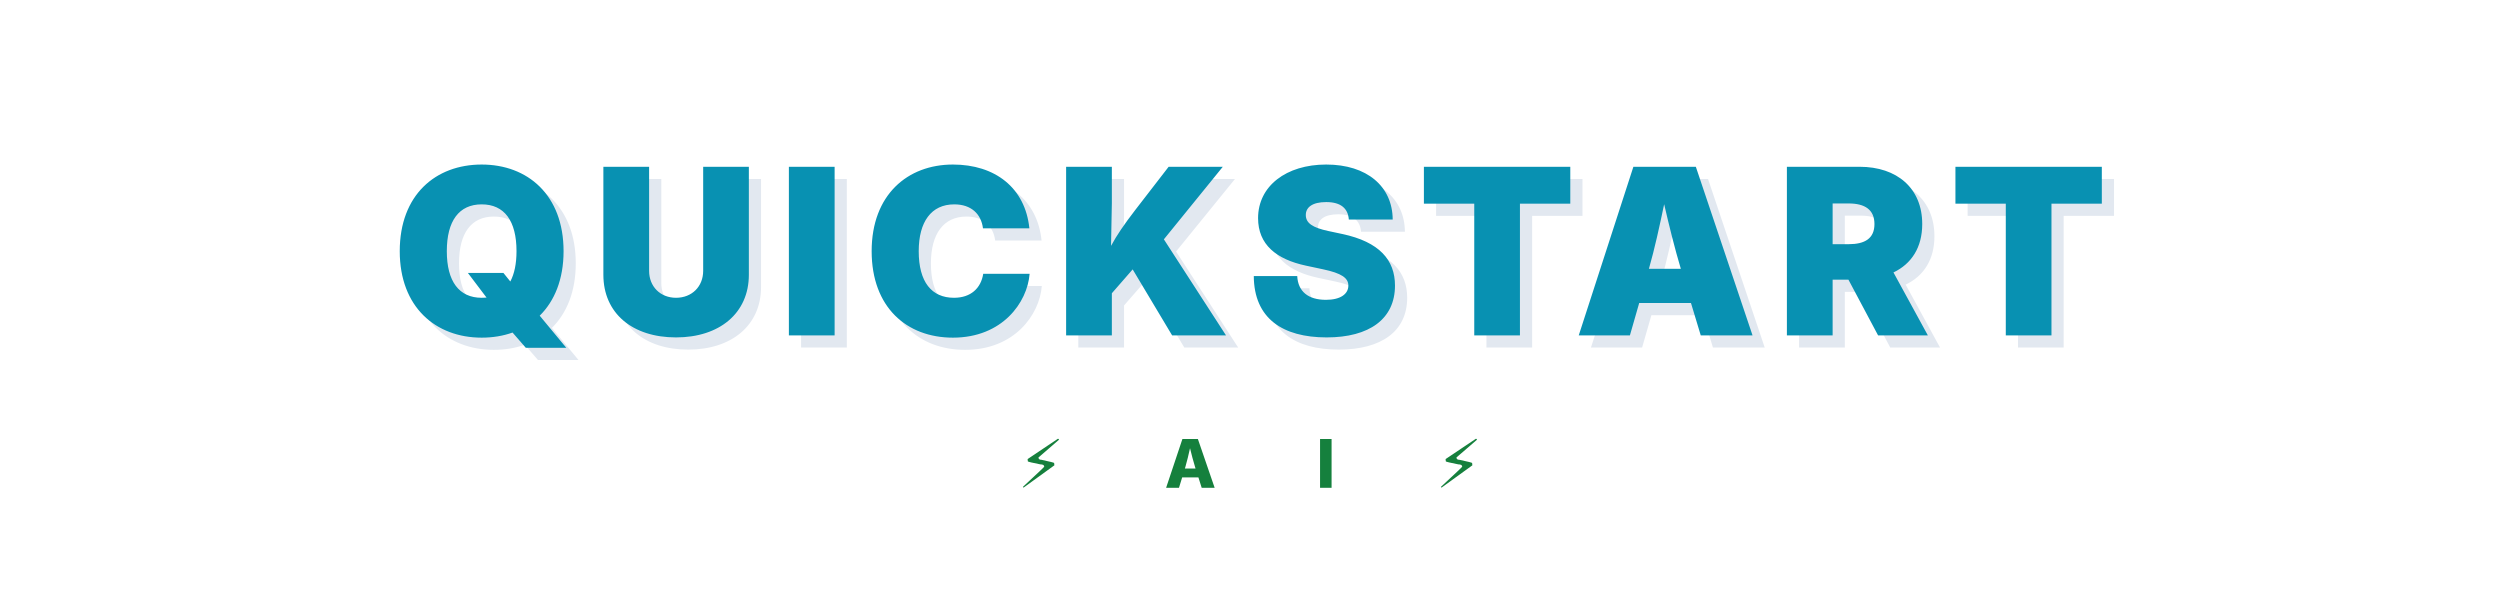
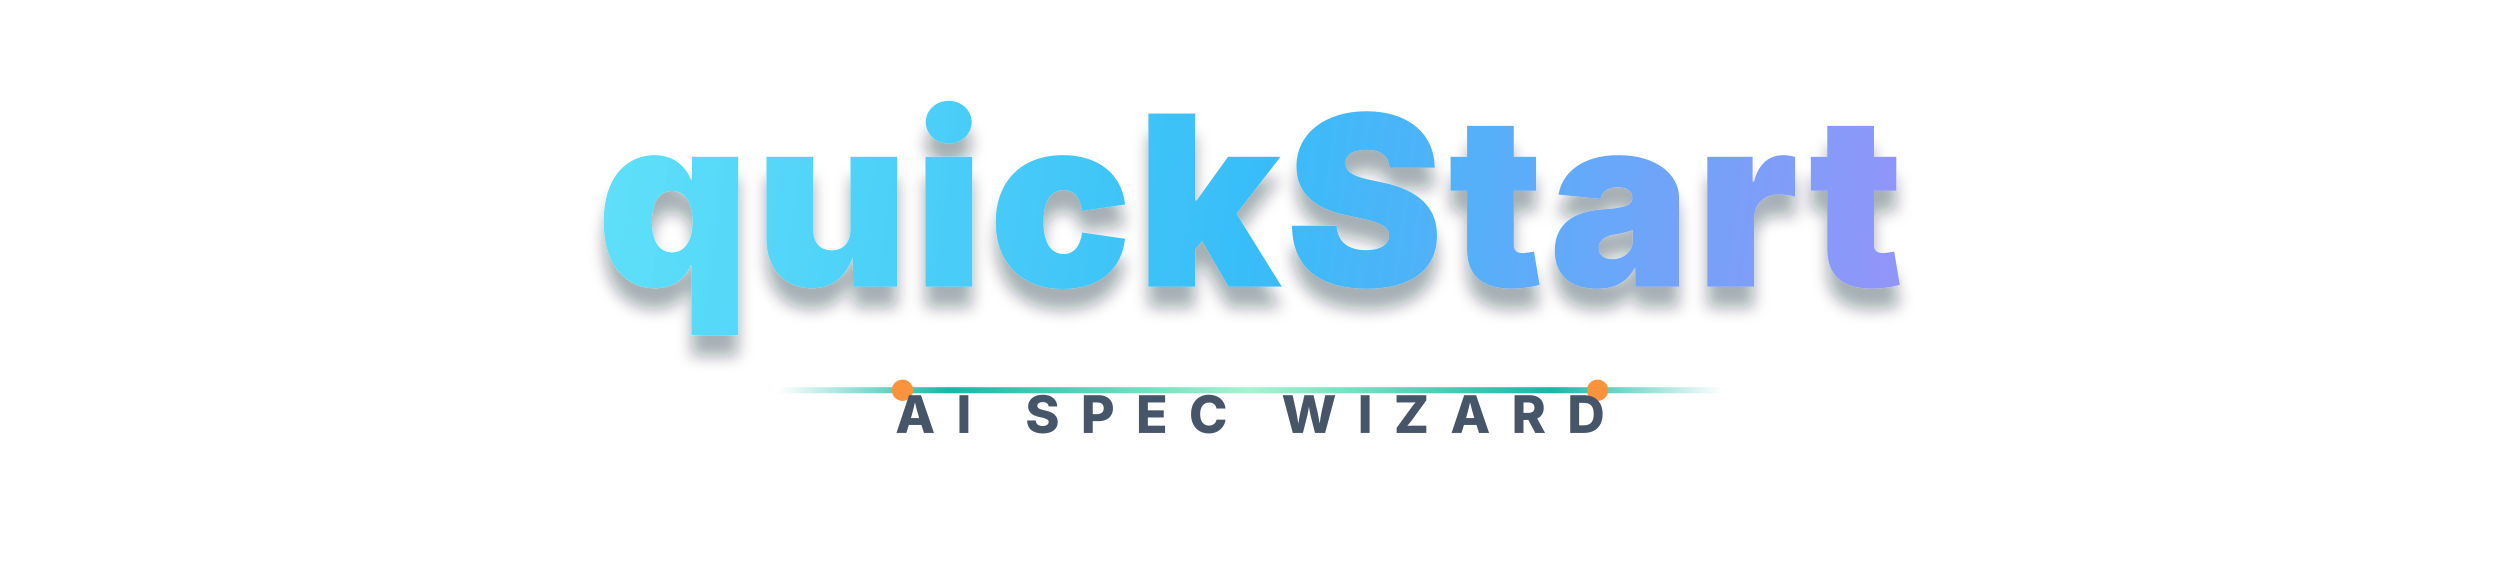
- <svg xmlns="http://www.w3.org/2000/svg" viewBox="0 0 820 200" width="820" height="200" font-family="ui-sans-serif, system-ui, -apple-system, 'Segoe UI', Inter, Roboto, sans-serif">
-   <style>
-     /* light mode (default) */
-     .wordmark { fill: #0891b2; }
-     .shadow   { fill: #e2e8f0; }
-     .accent   { fill: #15803d; }
+ <svg xmlns="http://www.w3.org/2000/svg" viewBox="0 0 820 190" width="820" height="190" font-family="Inter, ui-sans-serif, system-ui, -apple-system, 'Segoe UI', Roboto, sans-serif">
+   <defs>
+     <linearGradient id="wordmark" x1="150" x2="670" y1="42" y2="112" gradientUnits="userSpaceOnUse">
+       <stop offset="0" stop-color="#67e8f9" />
+       <stop offset="0.5" stop-color="#38bdf8" />
+       <stop offset="1" stop-color="#a78bfa" />
+     </linearGradient>
+     <linearGradient id="accent" x1="255" x2="565" y1="134" y2="134" gradientUnits="userSpaceOnUse">
+       <stop offset="0" stop-color="#14b8a6" stop-opacity="0" />
+       <stop offset="0.18" stop-color="#14b8a6" />
+       <stop offset="0.5" stop-color="#a7f3d0" />
+       <stop offset="0.82" stop-color="#14b8a6" />
+       <stop offset="1" stop-color="#14b8a6" stop-opacity="0" />
+     </linearGradient>
+     <filter id="softShadow" x="-20%" y="-20%" width="140%" height="150%">
+       <feDropShadow dx="0" dy="7" stdDeviation="2.5" flood-color="#0f172a" flood-opacity="0.35" />
+     </filter>
+     <style>
+       .word { fill: url(#wordmark); filter: url(#softShadow); }
+       .subtle { fill: #475569; }
+       .line { stroke: url(#accent); stroke-width: 2; stroke-linecap: round; }
+       .dot { fill: #fb923c; }

-     /* dark mode — matches the demo SVG palette */
-     @media (prefers-color-scheme: dark) {
-       .wordmark { fill: #74c7ec; }
-       .shadow   { fill: #1e293b; }
-       .accent   { fill: #a6e3a1; }
-     }
-   </style>
-   <text x="414" y="114" font-size="76" font-weight="900" letter-spacing="6" text-anchor="middle" class="shadow">QUICKSTART</text>
-   <text x="410" y="110" font-size="76" font-weight="900" letter-spacing="6" text-anchor="middle" class="wordmark">QUICKSTART</text>
-   <text x="410" y="160" font-size="22" font-weight="800" letter-spacing="14" text-anchor="middle" class="accent">⚡  A I  ⚡</text>
+       @media (prefers-color-scheme: dark) {
+         .subtle { fill: #a7f3d0; }
+         .dot { fill: #fb923c; }
+       }
+     </style>
+   </defs>
+   <text x="410" y="94" text-anchor="middle" class="word" font-size="78" font-weight="900" letter-spacing="1.5">quickStart</text>
+   <line x1="250" y1="128" x2="570" y2="128" class="line" />
+   <circle cx="296" cy="128" r="3.5" class="dot" />
+   <circle cx="524" cy="128" r="3.5" class="dot" />
+   <text x="410" y="142" text-anchor="middle" class="subtle" font-size="17" font-weight="800" letter-spacing="7">AI SPEC WIZARD</text>
</svg>
